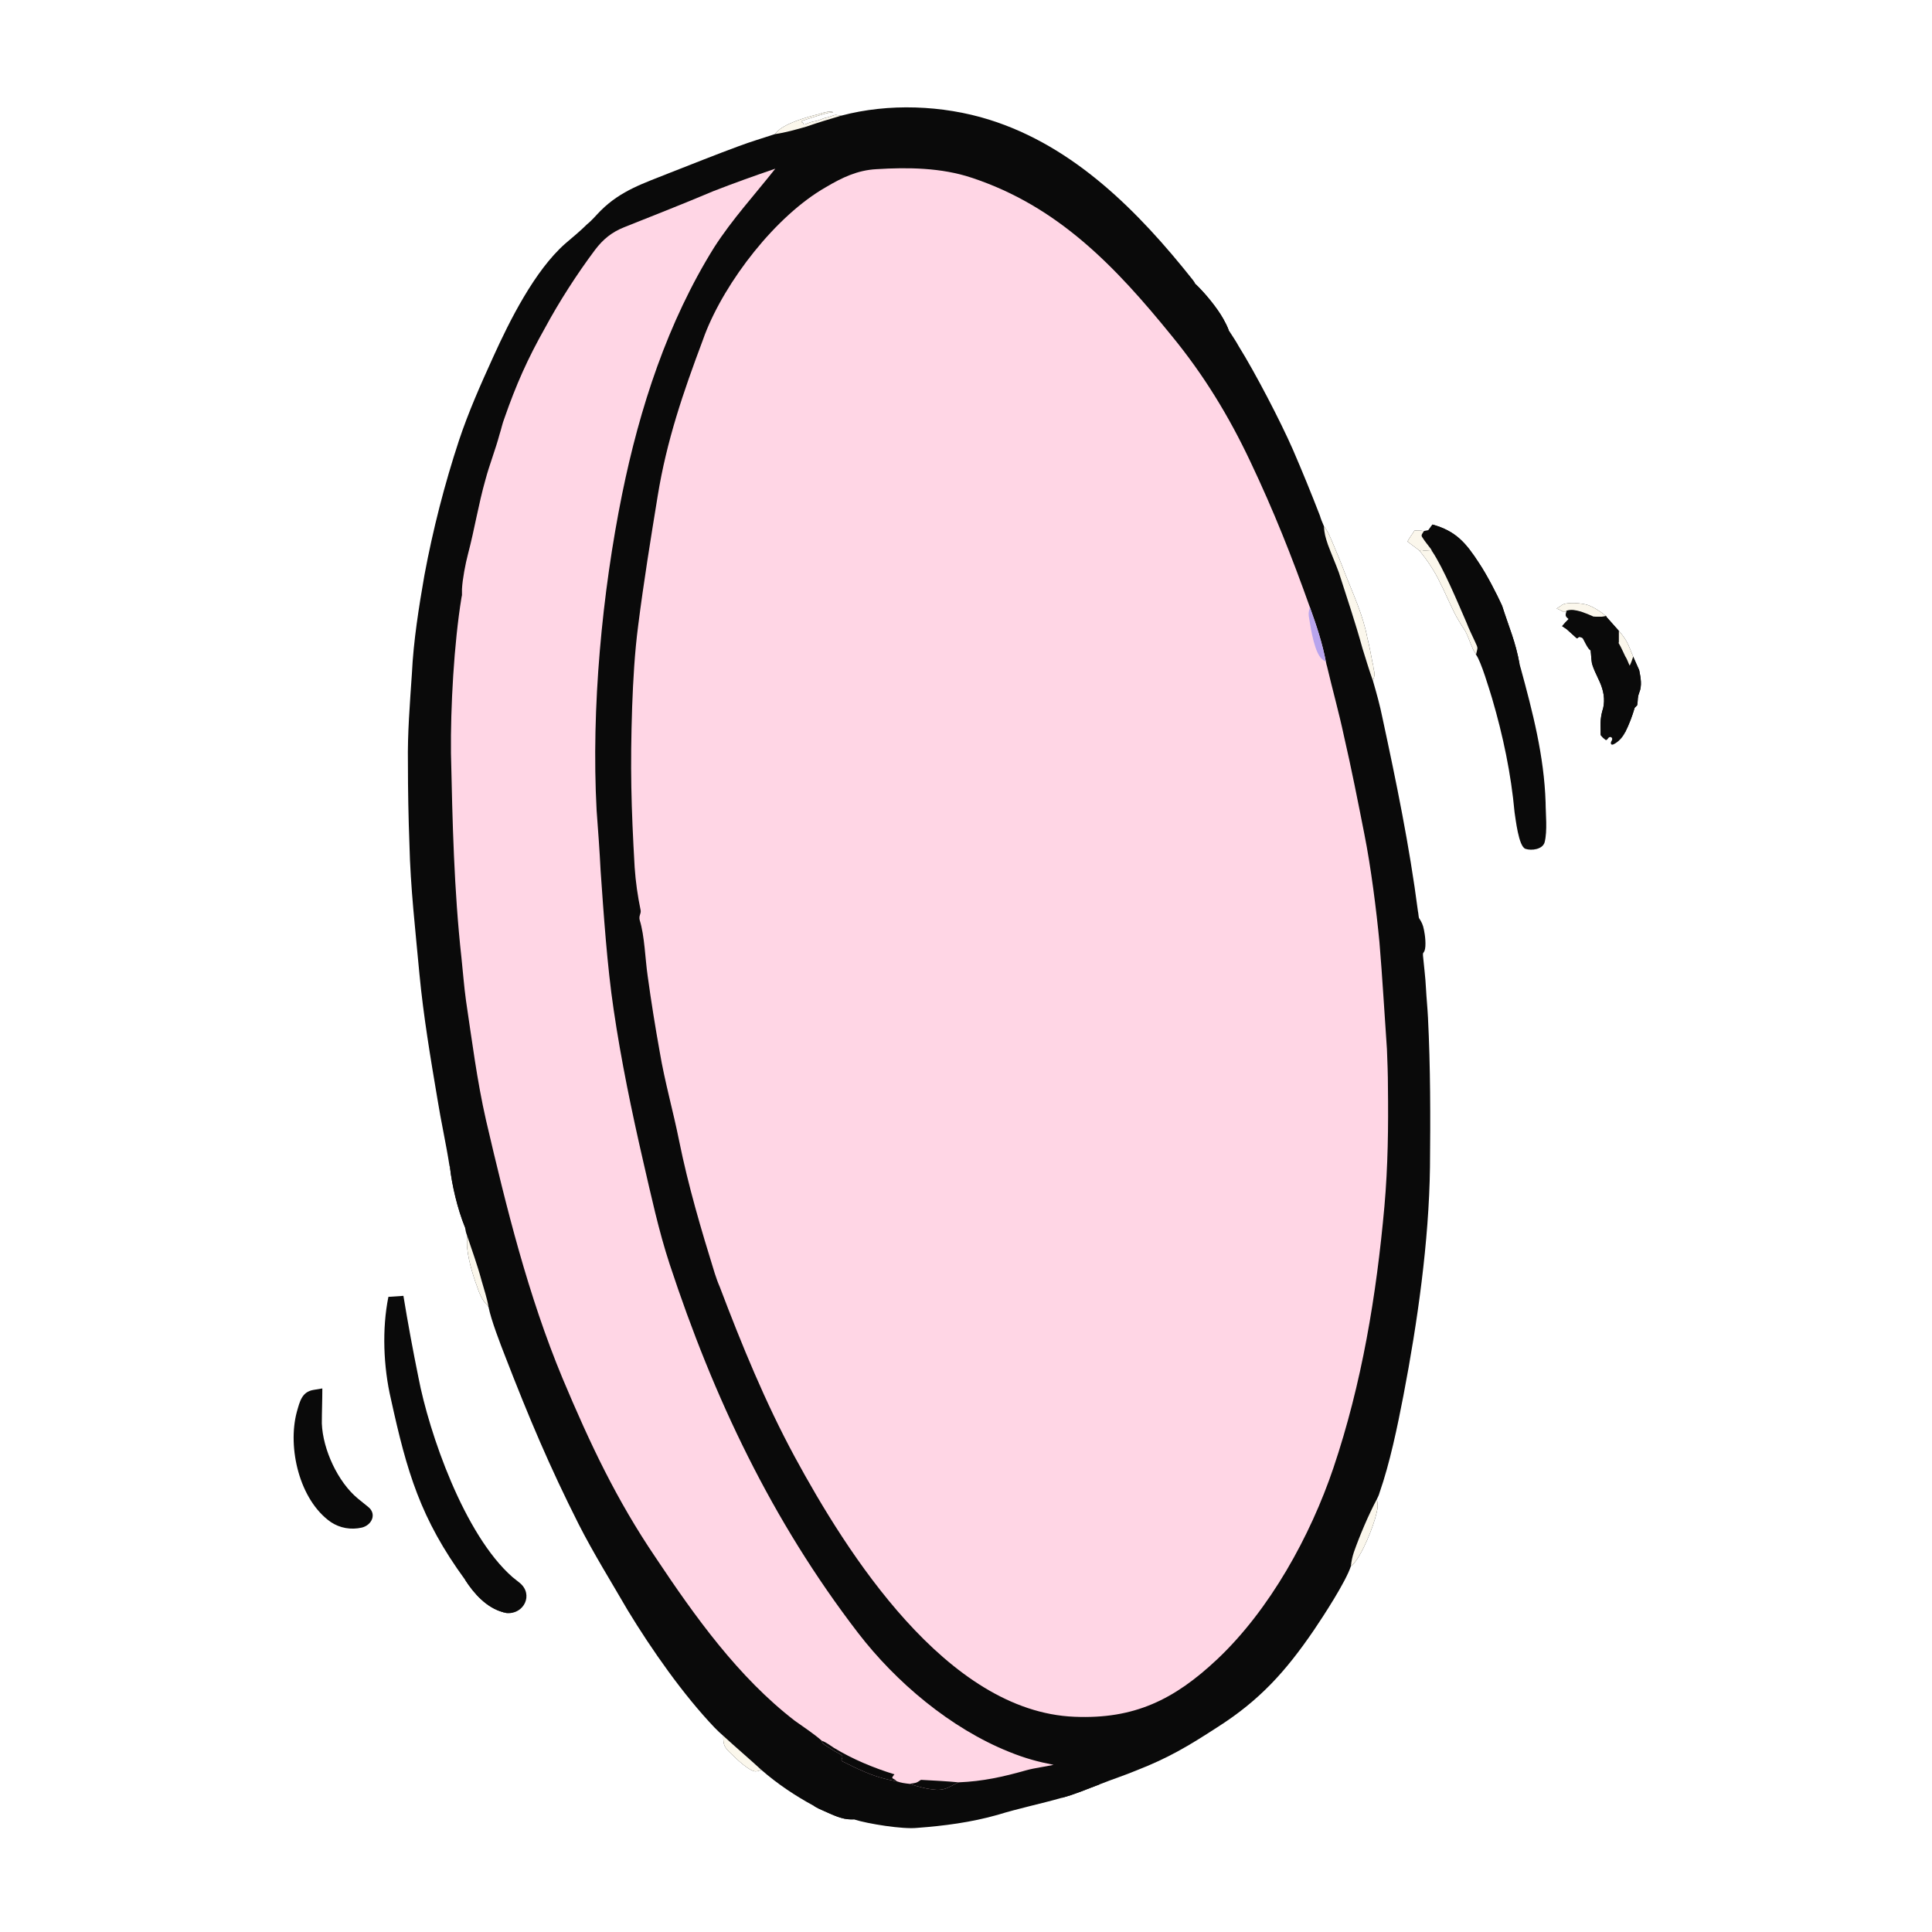
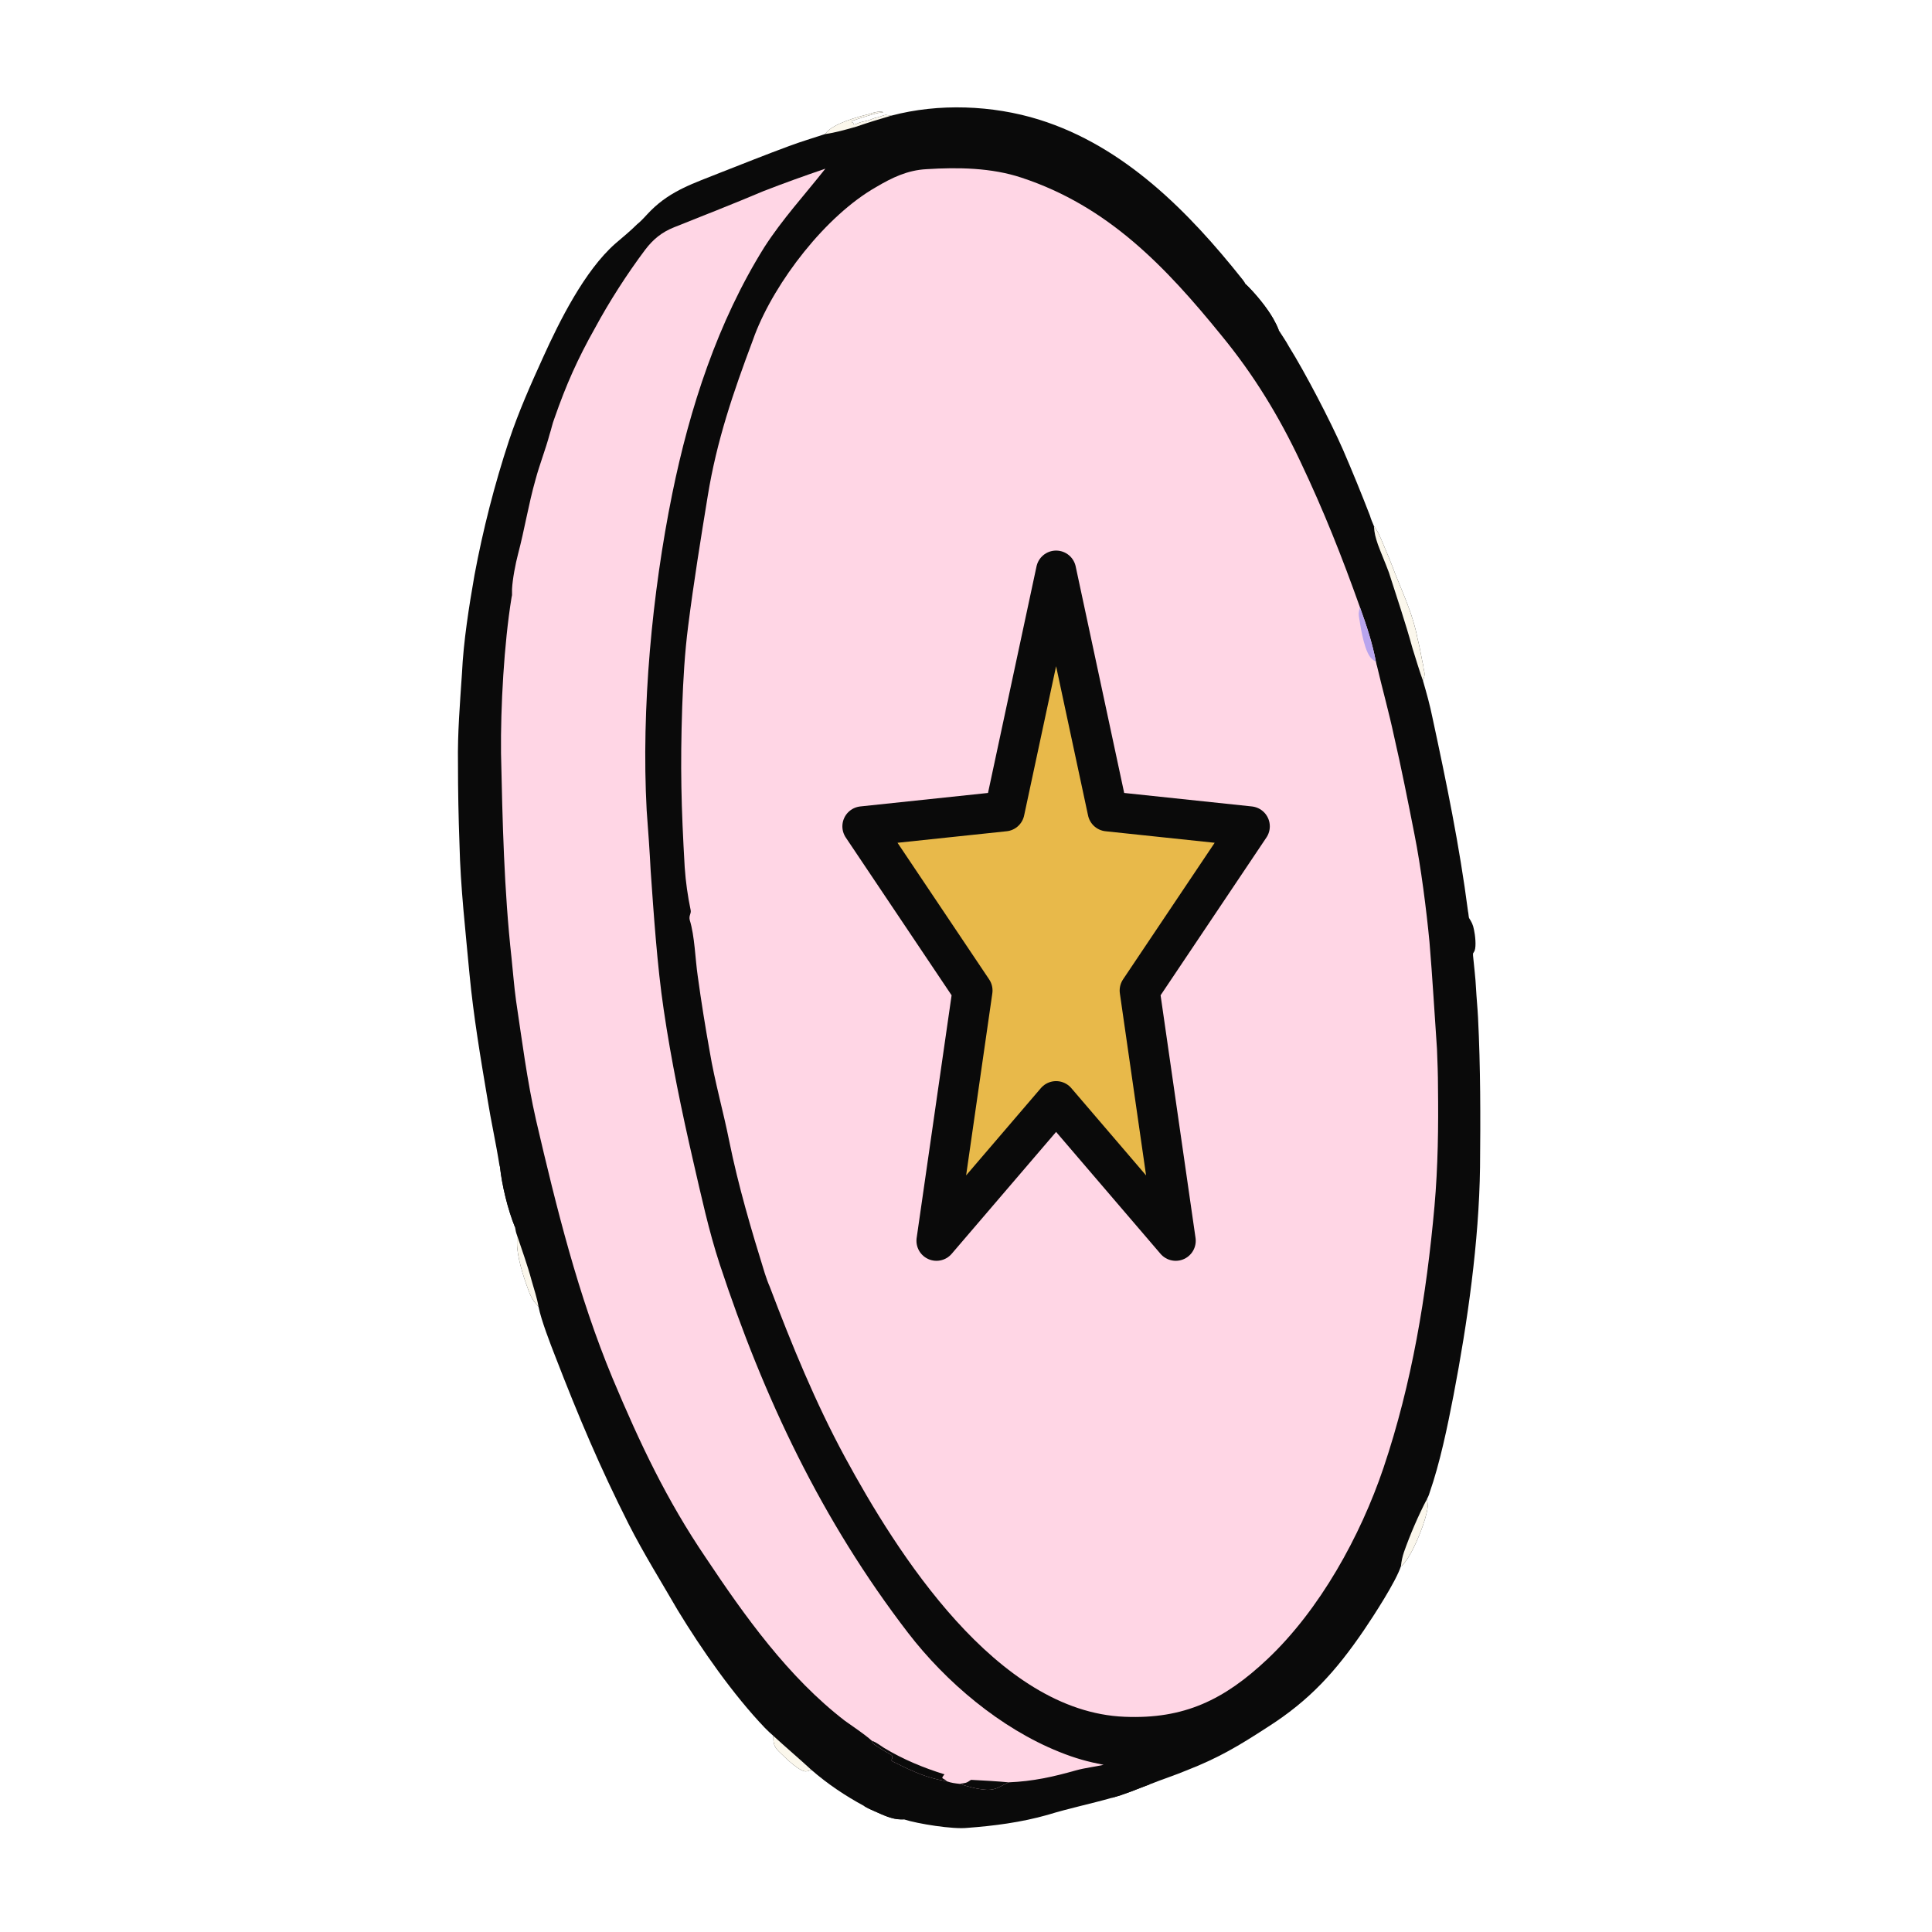
- <svg xmlns="http://www.w3.org/2000/svg" viewBox="582 545 386 386">
+ <svg xmlns="http://www.w3.org/2000/svg" viewBox="572 545 386 386">
  <path fill="#0a0a0a" d="M750.1 568.1C759.5 565.6 770.3 566 779.6 568.9C796.6 574.2 809.5 587.3 820.3 600.9C820.5 601.2 820.7 601.4 820.8 601.7C822.7 603.5 825.1 606.4 826.4 608.7C826.8 609.4 827.2 610.2 827.5 611C828.2 612.1 828.9 613.1 829.5 614.2C832.8 619.5 837.8 629.1 840.3 634.8C842.2 639.2 844 643.6 845.7 648C845.9 648.7 846.2 649.4 846.5 650.1C847.4 651.3 847.8 652.4 848.4 653.8C849.2 655.7 850 657.6 850.7 659.5C852.4 663.8 854.3 667.8 855.2 672.5C855.6 674.1 855.9 675.7 856.2 677.3C856.3 677.7 856.4 678 856.4 678.4C856.7 679.7 856.7 679.9 856.3 681C857 683.4 857.7 685.9 858.2 688.4C861 701.4 863.6 714 865.3 727.1C865.4 727.5 865.4 728 865.5 728.4C866 729.2 866.3 729.7 866.5 730.8C866.7 731.7 867 734 866.6 735C866.5 735.2 866.4 735.3 866.3 735.5C866.3 735.5 866.3 735.9 866.3 735.9C866.5 738.1 866.8 740.3 866.9 742.5C867 744.4 867.2 746.3 867.3 748.3C867.8 758.2 867.8 768.3 867.7 778.2C867.5 793.1 865.2 809.2 862.4 823.8C861.2 830 859.7 837.3 857.6 843.3C857.5 843.7 857.3 844.1 857.1 844.5C857.3 845.7 857.3 846.2 857 847.4C856.4 850 854.1 855.9 852.1 857.8C852.1 857.8 851.9 857.9 851.9 857.9C850.9 861 846.4 867.9 844.5 870.7C838.9 878.9 833.7 884.7 825.2 890.1C819.5 893.8 815.5 896.2 809.1 898.7C806.7 899.7 804.2 900.5 801.7 901.5C799 902.5 796.8 903.5 794.1 904.2C789.9 905.4 785.5 906.3 781.3 907.6C776 909.1 770.6 909.8 765.2 910.2C762.4 910.5 755.4 909.4 752.6 908.5C752.6 908.5 752 908.5 752 908.5C750.2 908.5 748.4 907.6 746.8 906.9C746.1 906.6 745.2 906.2 744.6 905.8C740.9 903.8 737.3 901.4 734.1 898.6C733.8 898.7 733.4 898.9 733.1 898.9C731.9 899.1 729 896.3 728.2 895.5C726.7 894.1 726.5 893.7 726.5 891.8C725.9 891.3 725.4 890.8 724.8 890.2C718.5 883.6 712.2 874.6 707.4 866.7C704.1 861 700.6 855.4 697.6 849.5C691.8 838 687.7 828.3 682.9 815.9C682 813.6 680.1 808.7 679.6 806.1C679.6 806.1 679.3 805.7 679.3 805.7C678.3 804.8 677.7 803.2 677.3 802C676.5 799.9 675.3 795.9 675.3 793.5C675.3 792.9 675.3 792.4 675.3 791.8C675.1 791.3 675 790.8 674.9 790.2C673.4 786.5 672.3 781.8 671.9 778.2C671.9 778.1 671.8 778 671.8 777.9C671.1 773.4 670.1 769 669.4 764.6C668 756.3 666.6 748 665.8 739.6C665 730.9 664 722.3 663.8 713.6C663.6 708.2 663.5 702.9 663.5 697.5C663.4 691.5 663.9 685.5 664.3 679.5C664.6 673.1 665.7 666.2 666.8 659.9C668.5 650.8 670.8 641.8 673.7 633C675.6 627.3 678 621.9 680.5 616.4C683.8 609.1 688.8 599.1 694.9 593.7C696.4 592.4 697.9 591.2 699.3 589.8C700.3 589 701.1 588 702 587.1C706.1 583 710.7 581.6 715.9 579.5C720.5 577.7 725 575.9 729.6 574.2C732 573.3 734.4 572.6 736.8 571.8C736.8 571.8 737 571.6 737 571.6C738.4 569.7 743.5 568.3 745.6 567.8C746.1 567.6 747.2 567.3 747.8 567.3C748 567.3 748.9 567.4 748.1 567.5C747.2 567.5 746.4 567.9 745.5 568.1C744.9 568.3 744.2 568.5 743.6 568.7C743.4 568.8 742.3 569.1 742.2 569.2C742 569.5 742.3 569.4 742.4 569.5C742.7 569.8 742.3 570 743 569.8C743.6 569.5 744.3 569.3 744.9 569.2C745.5 569.1 746.1 568.8 746.7 568.6C747.1 568.5 747.6 568.4 748.1 568.2C749.2 567.8 748.9 568 750.1 568.1Z" />
  <path fill="#fbf7ec" d="M846.5 650.1C847.4 651.3 847.8 652.4 848.4 653.8C849.2 655.7 850 657.6 850.7 659.5C852.4 663.8 854.3 667.8 855.2 672.5C855.6 674.1 855.9 675.7 856.2 677.3C856.3 677.7 856.4 678 856.4 678.4C856.7 679.7 856.7 679.9 856.3 681C855.5 678.8 854.9 676.7 854.2 674.5C852.8 669.4 851.1 664.4 849.5 659.4C848.8 657.5 848 655.7 847.3 653.8C846.8 652.3 846.6 651.6 846.5 650.1Z" />
  <path fill="#fbf7ec" d="M851.9 857.9C852 856.9 852.2 856 852.5 855.1C853.7 851.7 855.4 847.7 857.1 844.5C857.3 845.7 857.3 846.2 857 847.4C856.4 850 854.1 855.9 852.1 857.8C852.1 857.8 851.9 857.9 851.9 857.9Z" />
  <path fill="#fbf7ec" d="M675.3 791.8C676.3 794.8 677.4 797.8 678.2 800.8C678.7 802.6 679.3 804.3 679.6 806.1C679.6 806.1 679.3 805.7 679.3 805.7C678.3 804.8 677.7 803.2 677.3 802C676.5 799.9 675.3 795.9 675.3 793.5C675.3 792.9 675.3 792.4 675.3 791.8Z" />
  <path fill="#fbf7ec" d="M726.5 891.8C729 894.1 731.6 896.3 734.1 898.6C733.8 898.7 733.4 898.9 733.1 898.9C731.9 899.1 729 896.3 728.2 895.5C726.7 894.1 726.5 893.7 726.5 891.8Z" />
  <path fill="#0a0a0a" d="M671.9 778.2C672.8 778.3 672.7 778.3 673.1 779.2C673.9 781.4 674.4 784.1 674.8 786.3C674.9 787 675.4 789.2 675.1 789.8C675.1 789.8 674.9 790.2 674.9 790.2C673.4 786.5 672.3 781.8 671.9 778.2Z" />
  <path fill="#fbf7ec" d="M736.8 571.8C736.8 571.8 737 571.6 737 571.6C738.4 569.7 743.5 568.3 745.6 567.8C746.1 567.6 747.2 567.3 747.8 567.3C748 567.3 748.9 567.4 748.1 567.5C747.2 567.5 746.4 567.9 745.5 568.1C744.9 568.3 744.2 568.5 743.6 568.7C743.4 568.8 742.3 569.1 742.2 569.2C742 569.5 742.3 569.4 742.4 569.5C742.7 569.8 742.3 570 743 569.8C743.6 569.5 744.3 569.3 744.9 569.2C745.5 569.1 746.1 568.8 746.7 568.6C747.1 568.5 747.6 568.4 748.1 568.2C749.2 567.8 748.9 568 750.1 568.1C747.7 568.8 745.4 569.5 743.1 570.3C741 570.9 738.9 571.5 736.8 571.8Z" />
  <path fill="#0a0a0a" d="M820.8 601.7C822.7 603.5 825.1 606.4 826.4 608.7C826.8 609.4 827.2 610.2 827.5 611C827.1 610.9 826.8 610.8 826.5 610.5C824.9 609 822.8 606.2 821.6 604.2C820.9 603 820.8 603 820.8 601.7Z" />
  <path fill="#0a0a0a" d="M794.1 904.2C794.5 903.7 794.7 903.4 795.2 903.1C796.4 902.3 797.7 901.4 799.1 901.2C800.5 900.9 800.5 901.1 801.7 901.5C799 902.5 796.8 903.5 794.1 904.2Z" />
  <path fill="#0a0a0a" d="M744.6 905.8C745.2 905.7 745 905.7 745.5 905.5C746.3 905.2 750.9 907.5 751.8 908C752.1 908.2 752.4 908.3 752.6 908.5C752.6 908.5 752 908.5 752 908.5C750.2 908.5 748.4 907.6 746.8 906.9C746.1 906.6 745.2 906.2 744.6 905.8Z" />
  <path fill="#ffd6e5" d="M846.9 677.2C847 677.5 847 677.8 847.1 678C848.2 682.7 849.5 687.3 850.5 692C852 698.5 853.3 705.1 854.6 711.7C855.9 718.2 857 726.9 857.6 733.2C858.2 740.3 858.6 747.5 859.1 754.6C859.2 757.1 859.3 759.7 859.3 762.2C859.4 770.1 859.3 778.1 858.6 786C857 803.8 854.1 821.4 848.4 838.3C843.8 851.9 835.7 866.6 825.2 876.5C816.6 884.6 808.6 888.5 796.7 888C771.1 887 751.1 855.1 740.8 836.1C734.9 825.2 730.2 813.7 725.8 802.1C725.4 801.2 725.1 800.3 724.8 799.4C722.1 790.7 719.5 781.9 717.7 773C716.5 767 714.8 761.1 713.8 755.1C712.9 750.1 712.1 745.1 711.4 740C710.9 736.6 710.8 732 709.8 728.8C709.6 727.9 710.1 727.6 710 726.9C709.4 724 709 721.2 708.8 718.3C708.1 706.1 707.9 698.4 708.3 686.2C708.5 680.8 708.8 675.4 709.5 670C710.6 661.3 712 652.7 713.4 644.1C715.2 633 718.5 623.4 722.4 613C722.4 613 722.8 611.9 722.8 611.9C726.9 601.2 737 588.1 747 582.4C750.2 580.5 753.3 579 757.1 578.8C763.4 578.4 770.1 578.5 776.1 580.5C793.4 586.2 804.9 598.3 816.1 612.1C822.5 619.9 827.5 628.1 831.8 637.2C836.5 647.1 840.1 656.2 843.7 666.3C845 669.9 846.2 673.5 846.9 677.2Z" />
  <path fill="#b8a4ed" d="M843.7 666.3C845 669.9 846.2 673.5 846.9 677.2C846.7 677.1 846.5 677 846.3 676.8C844.7 675.8 843.9 670.7 843.6 668.8C843.4 667.7 843.4 667.4 843.7 666.3Z" />
  <path fill="#ffd6e5" d="M675.5 655.7C676.8 650.8 677.6 645.7 679 640.8C679.8 637.8 681 634.8 681.8 631.8C682.2 630.6 682.3 629.8 682.8 628.5C685.1 621.9 687.4 616.7 690.9 610.5C693.7 605.3 697.3 599.7 700.9 594.9C702.5 592.8 704.2 591.4 706.7 590.4C712.7 588 718.6 585.7 724.5 583.2C728.6 581.6 732.8 580.1 736.9 578.7C732.8 583.9 728.3 588.8 724.7 594.4C715.4 609.3 709.8 626.5 706.3 643.7C702.3 663.4 700.1 686.5 701.2 706.9C701.5 710.9 701.8 715 702 719C702.6 727.5 703.3 738 704.6 746.7C706.1 756.9 708.2 767 710.5 777C712.1 783.9 713.6 790.9 715.8 797.6C724.6 824.3 736.2 848.8 753.4 871.2C761 881.1 771.9 890.3 783.6 895C786.8 896.3 789.4 897 792.5 897.6C790.7 898 788.8 898.2 787 898.7C782.4 900 778.4 900.9 773.5 901.1C772 901.8 771.1 902.6 769.3 902.6C767.4 902.5 765.5 902 763.7 901.4C762.8 901.3 762 901.2 761.2 900.9C758.8 900.5 756.5 899.8 754.3 898.8C753.1 898.3 751.9 897.7 750.7 897.1C749.7 896.7 750.3 896.6 750.3 896C750.4 895.6 749.1 895.1 748.8 894.9C748.2 894.5 747.5 894.1 746.9 893.7C746.4 893.3 746.3 893.4 746.2 892.8C744.5 891.3 742.6 890.1 740.8 888.8C729.5 880.1 720.8 867.9 713 856.2C705.2 844.7 699.9 833.5 694.4 820.4C687.5 803.8 683.2 786.4 679.1 768.8C677.3 760.9 676.3 752.9 675.1 744.9C674.7 742 674.5 739.2 674.2 736.4C672.7 722.8 672.4 709.2 672.1 695.5C672 686.3 672.7 673.6 674.2 664.4C674.2 664.4 674.3 663.9 674.3 663.9C674.3 663.5 674.3 663.1 674.3 662.7C674.4 660.7 675 657.6 675.5 655.7Z" />
  <path fill="#0a0a0a" d="M746.2 892.8C747.1 893.1 747.8 893.7 748.6 894.2C752.4 896.5 756.5 898.2 760.7 899.5C759.9 900.5 760.3 900.1 761.1 900.8C761.1 900.8 761.1 900.9 761.2 900.9C758.8 900.5 756.5 899.8 754.3 898.8C753.1 898.3 751.9 897.7 750.7 897.1C749.7 896.7 750.3 896.6 750.3 896C750.4 895.6 749.1 895.1 748.8 894.9C748.2 894.5 747.5 894.1 746.9 893.7C746.4 893.3 746.3 893.4 746.2 892.8Z" />
  <path fill="#0a0a0a" d="M766 900.6C768 900.7 771.6 900.9 773.5 901.1C772 901.8 771.1 902.6 769.3 902.6C767.4 902.5 765.5 902 763.7 901.4C765 901.2 765 901.3 766 900.6Z" />
-   <path fill="#0a0a0a" d="M868.2 649.8C872.9 651.1 874.9 653.5 877.5 657.5C879.1 659.9 881 663.6 882.1 666C883.5 670.4 884.8 673.2 885.6 677.7C885.7 677.9 885.7 678.2 885.8 678.4C888.2 687.2 890.5 696 890.8 705.3C890.8 707.5 891.2 711 890.6 713.3C890.2 714.7 888 715 886.8 714.6C885.4 714.2 884.8 708.5 884.6 707.3C883.9 699.6 882.3 692 880.1 684.5C879.6 682.9 877.9 677.1 876.9 675.8C876.9 675.8 876.7 675.4 876.7 675.4C876.3 674.9 876.2 674.4 875.9 673.8C875.5 672.8 875.2 671.9 874.7 671C874.3 670.4 873.9 669.8 873.5 669.1C872.2 667 871 663.9 869.8 661.6C868.7 659.2 867.2 657 865.6 655C864.8 654.4 864 653.8 863.2 653.2C863.6 652.4 864.2 651.7 864.6 651C865.3 651 865.9 651 866.5 651.1C866.8 651 867.1 651 867.4 650.9C867.7 650.5 868 650.1 868.2 649.8Z" />
-   <path fill="#0a0a0a" d="M868.2 649.8C872.9 651.1 874.9 653.5 877.5 657.5C879.1 659.9 881 663.6 882.1 666C881.5 666.1 881 666.2 880.4 666.4C879.4 664.1 878.3 661.8 877 659.7C875.3 657 873.8 654.4 871.2 652.6C869.9 651.6 869 651.3 867.4 650.9C867.7 650.5 868 650.1 868.2 649.8Z" />
-   <path fill="#fbf7ec" d="M865.6 655C865.9 654.9 866.2 654.9 866.4 655C867 655 867.6 655.1 868.1 655.1C870.4 658.5 873.3 665.5 875 669.4C875.5 670.7 876.1 671.9 876.7 673.2C877.4 674.7 877.2 674.3 876.9 675.8C876.9 675.8 876.7 675.4 876.7 675.4C876.3 674.9 876.2 674.4 875.9 673.8C875.5 672.8 875.2 671.9 874.7 671C874.3 670.4 873.9 669.8 873.5 669.1C872.2 667 871 663.9 869.8 661.6C868.7 659.2 867.2 657 865.6 655Z" />
-   <path fill="#0a0a0a" d="M882.1 666C883.5 670.4 884.8 673.2 885.6 677.7C885.1 677.4 884.8 677.3 884.6 676.7C883.9 675.2 883.2 673.8 882.7 672.1C882.1 670.2 881.1 668.3 880.4 666.4C881 666.2 881.5 666.1 882.1 666Z" />
-   <path fill="#fbf7ec" d="M864.6 651C865.3 651 865.9 651 866.5 651.1C866.2 651.6 865.8 651.9 866.2 652.4C866.7 653.2 867.3 653.9 867.9 654.7C867.9 654.7 868.1 655.1 868.1 655.1C867.6 655.1 867 655 866.4 655C866.2 654.9 865.9 654.9 865.6 655C864.8 654.4 864 653.8 863.2 653.2C863.6 652.4 864.2 651.7 864.6 651Z" />
-   <path fill="#0a0a0a" d="M659.6 804.1L662.6 803.9C663.5 809.4 664.5 814.8 665.6 820.2C667.7 831.2 674.7 851.6 684.4 860.1C684.9 860.5 685.4 860.9 685.9 861.3C688.6 863.6 686.7 867.5 683.3 867.3C683.1 867.3 683 867.2 682.8 867.2C682.8 867.2 682.5 867.1 682.5 867.1C679.2 866.2 676.7 863.4 674.9 860.6C666 848.4 663.3 839.1 660.1 824.5C658.6 818.1 658.3 810.5 659.6 804.1Z" />
-   <path fill="#0a0a0a" d="M674.9 860.6C675.5 860.6 675.9 860.7 676.4 861.1C677.8 862.3 679.2 863.7 680.7 864.9C681.9 865.8 682.2 866.1 682.8 867.2C682.8 867.2 682.5 867.1 682.5 867.1C679.2 866.2 676.7 863.4 674.9 860.6Z" />
-   <path fill="#0a0a0a" d="M893 666.6C893.4 666.3 893.7 666.2 894 665.9C895 665.2 898.2 665.5 899.3 665.9C900.6 666.4 901.8 667.2 902.9 668.1C902.9 668.1 903 668.3 903 668.3C903.8 669.2 904.6 670.1 905.4 671C907 672.8 907.3 673.7 908.3 676.2C908.7 677.1 909.1 678 909.5 678.9C909.8 680.4 910.1 682 909.5 683.4C909.1 684.5 909.3 684.6 909.1 685.9C908.9 686.1 908.7 686.3 908.6 686.4C908.1 688.1 907.5 689.7 906.7 691.3C906.2 692.3 905.4 693.2 904.4 693.7C903.8 694 903.7 693.4 904 693C904.4 692.3 903.6 692 903.3 692.5C903 692.9 902.9 693 902.5 692.6C902.2 692.4 902 692.1 901.8 691.9C901.8 691.6 901.8 691.3 901.8 691C901.7 689.5 901.8 688 902.3 686.5C902.7 684.7 902.4 683 901.6 681.2C901.3 680.5 900 678 900 677.1C899.9 676.4 899.9 675.7 899.8 675C899.8 675 899.7 674.9 899.7 674.9C899.2 674.6 898.5 673 898.2 672.5C898.1 672.4 898 672.4 897.8 672.3C897.3 672.1 897.3 672.6 897 672.5C896.9 672.4 895.2 670.9 895 670.7C894.7 670.5 894.4 670.3 894.1 670.1C894.5 669.6 894.9 669.2 895.4 668.7C894.7 668.1 894.7 668 895 667C894.6 667.3 894.5 667.4 894.1 667.1C893.7 666.9 893.4 666.7 893 666.6Z" />
-   <path fill="#0a0a0a" d="M899.8 675C900.1 675.3 900.5 675.6 900.7 675.9C901.9 678 902.7 680.3 903.6 682.5C904.4 684.5 904.5 686.8 903.5 688.7C903.3 689.1 903.3 689.3 903.1 689.7C902.5 691.1 902.7 690.7 901.8 691.9C901.8 691.6 901.8 691.3 901.8 691C901.7 689.5 901.8 688 902.3 686.5C902.7 684.7 902.4 683 901.6 681.2C901.3 680.5 900 678 900 677.1C899.9 676.4 899.9 675.7 899.8 675Z" />
-   <path fill="#0a0a0a" d="M906.7 676.1C907.1 676.7 907.3 677.4 907.6 678C907.9 677.4 908.1 676.8 908.3 676.2C908.7 677.1 909.1 678 909.5 678.9C909.8 680.4 910.1 682 909.5 683.4C909.1 684.5 909.3 684.6 909.1 685.9C909 685.6 908.9 685.4 908.8 685.1C908.3 684.8 907.9 684.7 907.4 684.4C907.4 683.7 907.2 683.1 907.1 682.5C906.6 681 906.2 679.4 905.6 678C906 677 906 677 906.7 676.1Z" />
-   <path fill="#fbf7ec" d="M893 666.6C893.4 666.3 893.7 666.2 894 665.9C895 665.2 898.2 665.5 899.3 665.9C900.6 666.4 901.8 667.2 902.9 668.1C902 668.3 901.2 668.2 900.4 668.2C899.5 667.8 898.8 667.5 897.9 667.2C896.8 666.9 896 666.7 895 667C894.6 667.3 894.5 667.4 894.1 667.1C893.7 666.9 893.4 666.7 893 666.6Z" />
-   <path fill="#0a0a0a" d="M907.4 684.4C907.9 684.7 908.3 684.8 908.8 685.1C908.9 685.4 909 685.6 909.1 685.9C908.9 686.1 908.7 686.3 908.6 686.4C908.1 688.1 907.5 689.7 906.7 691.3C906.7 691.3 906.6 690.7 906.6 690.7C906.5 689.9 906.5 689.2 906.5 688.5C906.4 687 906.1 687.2 906.8 686C907.1 685.8 907.2 685.8 907.3 685.4C907.3 684.9 907.3 685 907.4 684.4Z" />
-   <path fill="#fbf7ec" d="M905.4 671C907 672.8 907.3 673.7 908.3 676.2C908.1 676.8 907.9 677.4 907.6 678C907.3 677.4 907.1 676.7 906.7 676.1C906.3 675.3 905.9 674.3 905.4 673.5C905.4 673.5 905.4 673.4 905.4 673.4C905.4 672.6 905.4 671.8 905.4 671Z" />
-   <path fill="#0a0a0a" d="M902.9 668.1C902.9 668.1 903 668.3 903 668.3C903.8 669.2 904.6 670.1 905.4 671C905.4 671.8 905.4 672.6 905.4 673.4C904.2 671.8 903.2 670.4 901.6 669.2C901.2 668.8 900.8 668.5 900.4 668.2C901.2 668.2 902 668.3 902.9 668.1Z" />
-   <path fill="#0a0a0a" d="M895.4 668.7C895.9 669 896.3 669.3 896.7 669.6C897.8 670.1 898 671.3 898.2 672.5C898.1 672.4 898 672.4 897.8 672.3C897.3 672.1 897.3 672.6 897 672.5C896.9 672.4 895.2 670.9 895 670.7C894.7 670.5 894.4 670.3 894.1 670.1C894.5 669.6 894.9 669.2 895.4 668.7Z" />
-   <path fill="#0a0a0a" d="M654.3 850.2C652.1 850.7 649.9 850.3 648.1 849.1C641.8 844.7 639.4 834.2 641.3 827.1C641.9 825 642.3 823.1 644.6 822.7C645.2 822.6 645.8 822.5 646.4 822.4C646.4 824.8 646.3 827.1 646.3 829.4C646.5 834.6 649.5 841.1 653.5 844.4C654.2 845 654.9 845.5 655.6 846.1C657.3 847.5 656.3 849.7 654.3 850.2Z" />
+   <path fill="#e8b94a" stroke="#0a0a0a" stroke-width="8" stroke-linejoin="round" d="M783.0 659.0L793.3 707.1L821.7 710.1L799.7 742.9L806.9 792.9L783.0 765.0L759.1 792.9L766.3 742.9L744.3 710.1L772.7 707.1Z" />
</svg>
